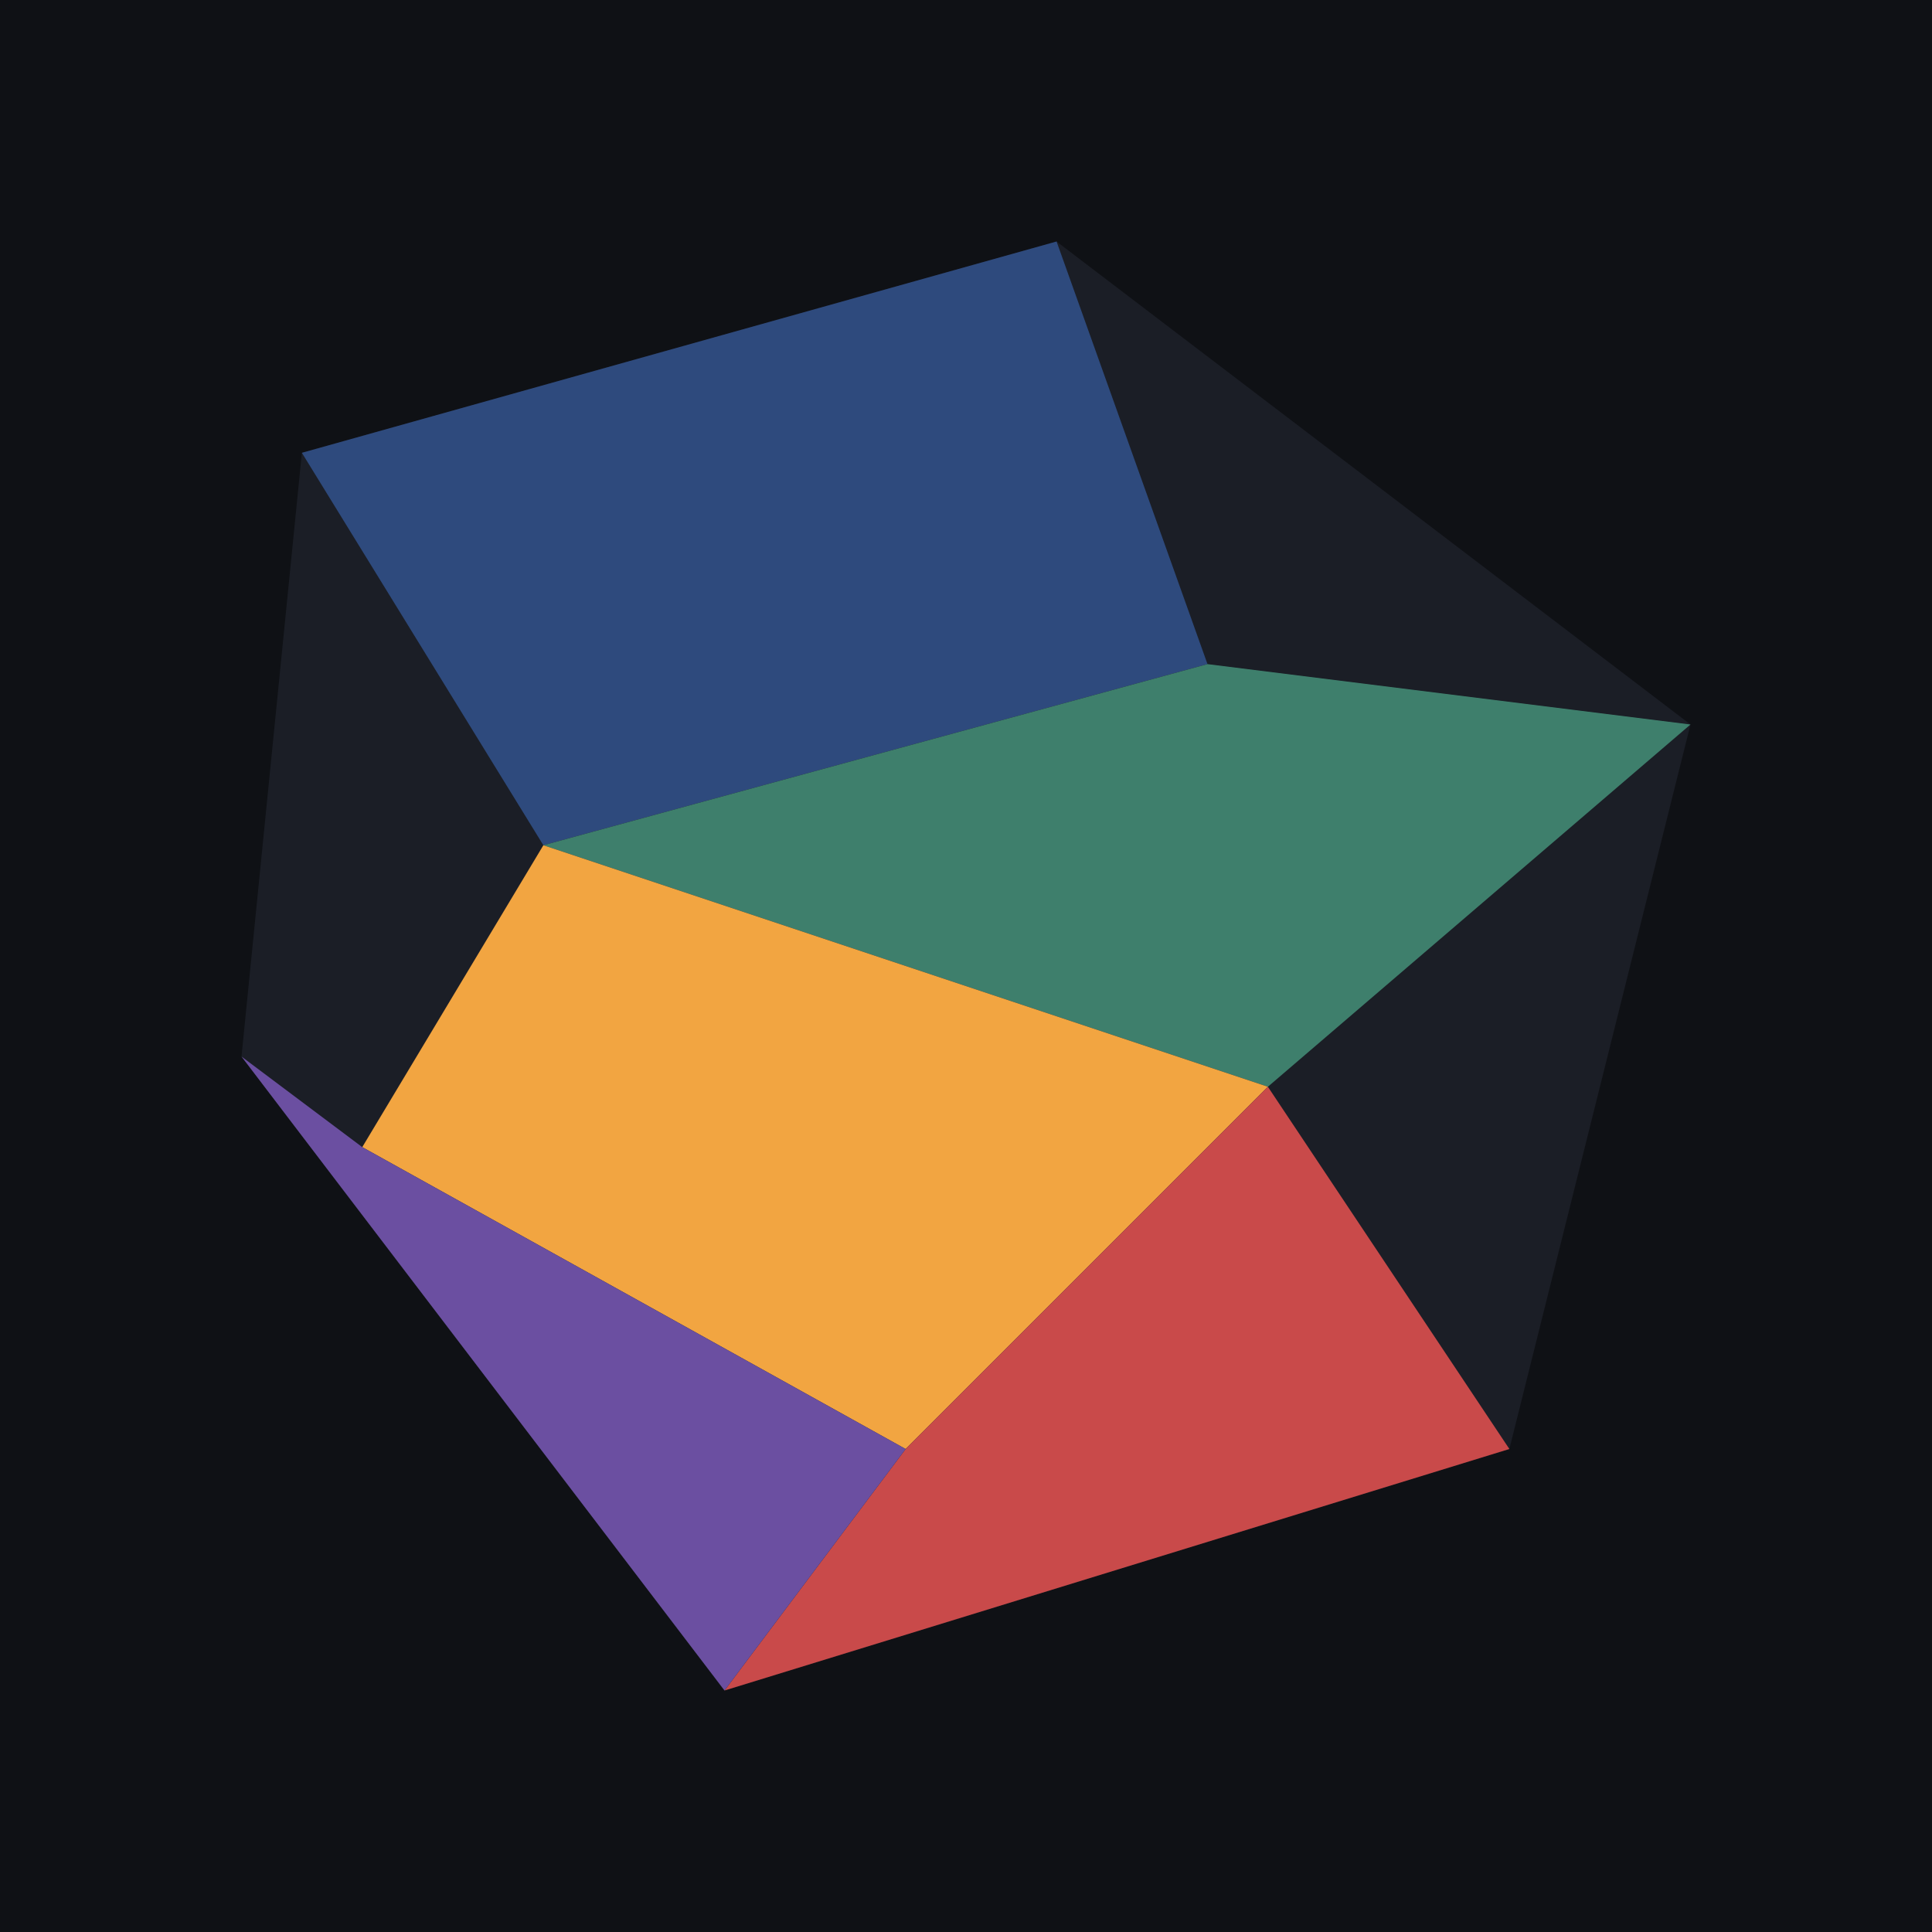
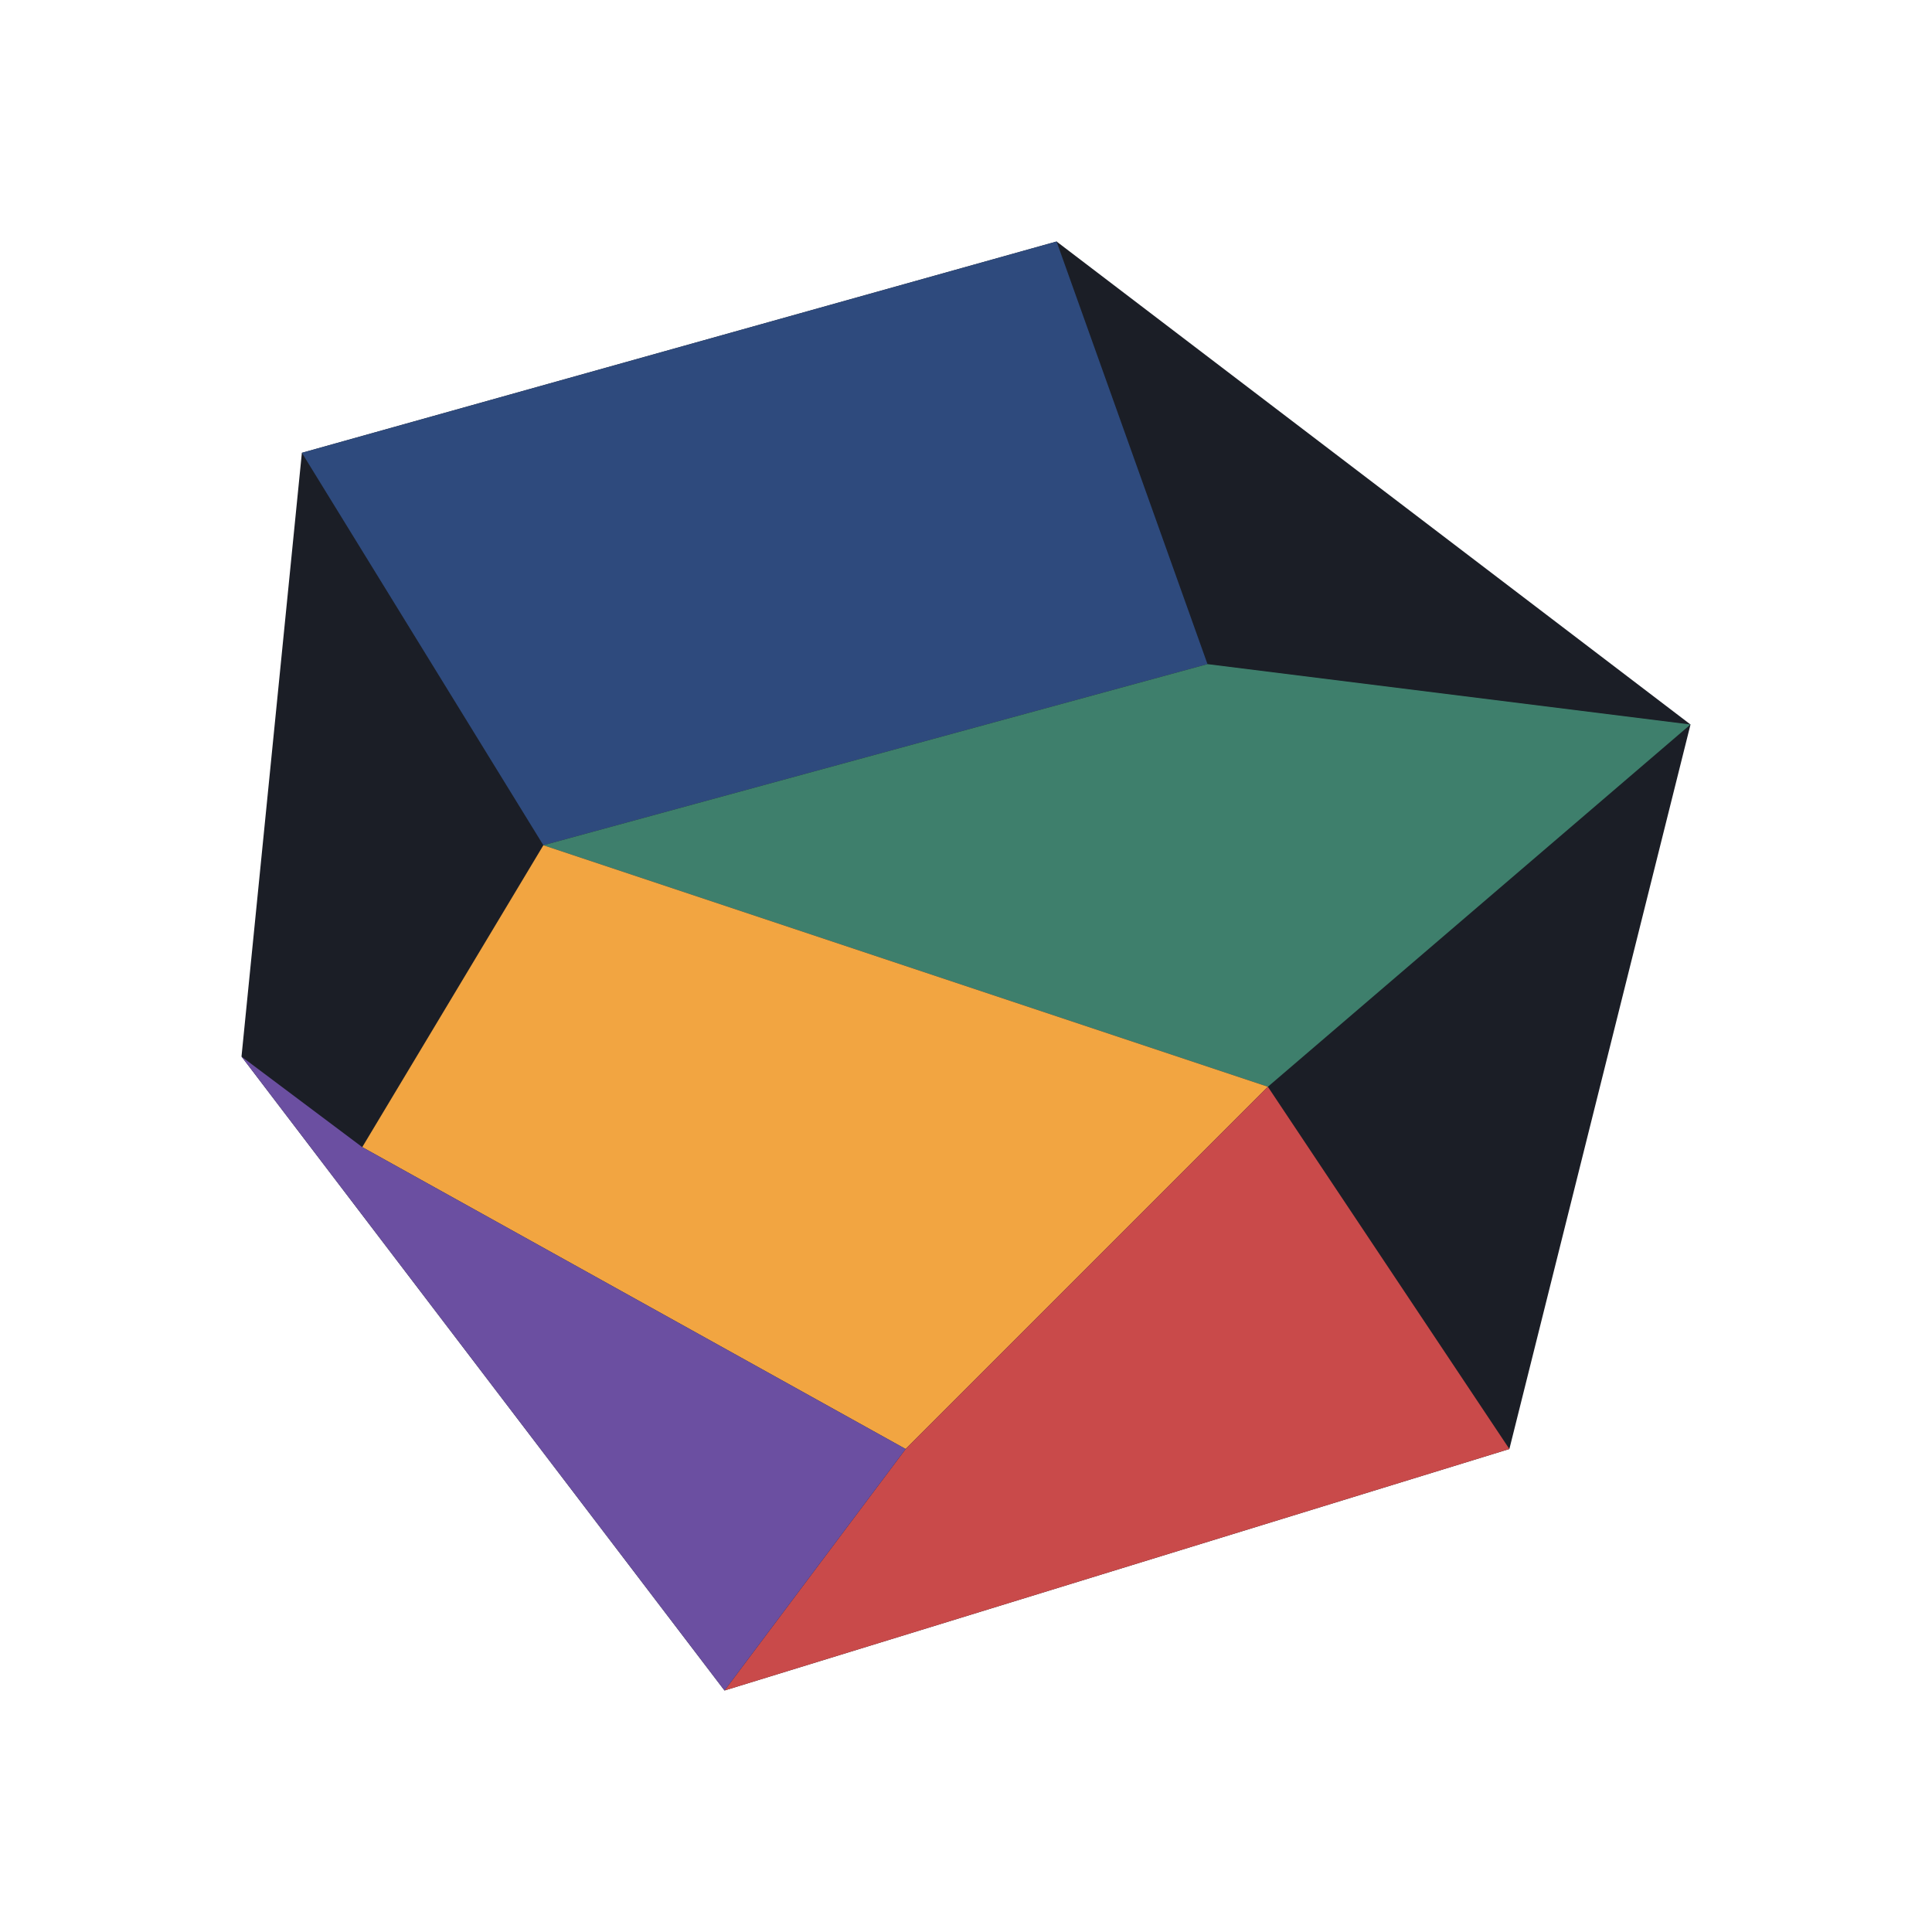
<svg xmlns="http://www.w3.org/2000/svg" viewBox="0 0 256 256">
-   <rect width="256" height="256" fill="#0F1115" />
+   <rect width="256" height="256" fill="none" />
  <polygon points="     40,60     140,32     224,96     200,192     96,224     32,140" fill="#1B1E26" />
  <polygon points="40,60 140,32 160,88 72,112" fill="#2E4A7D" />
  <polygon points="72,112 160,88 224,96 168,144" fill="#3E7F6C" />
  <polygon points="72,112 168,144 120,192 48,152" fill="#F2A541" />
  <polygon points="120,192 168,144 200,192 96,224" fill="#C94A4A" />
  <polygon points="48,152 120,192 96,224 32,140" fill="#6B4FA1" />
</svg>
